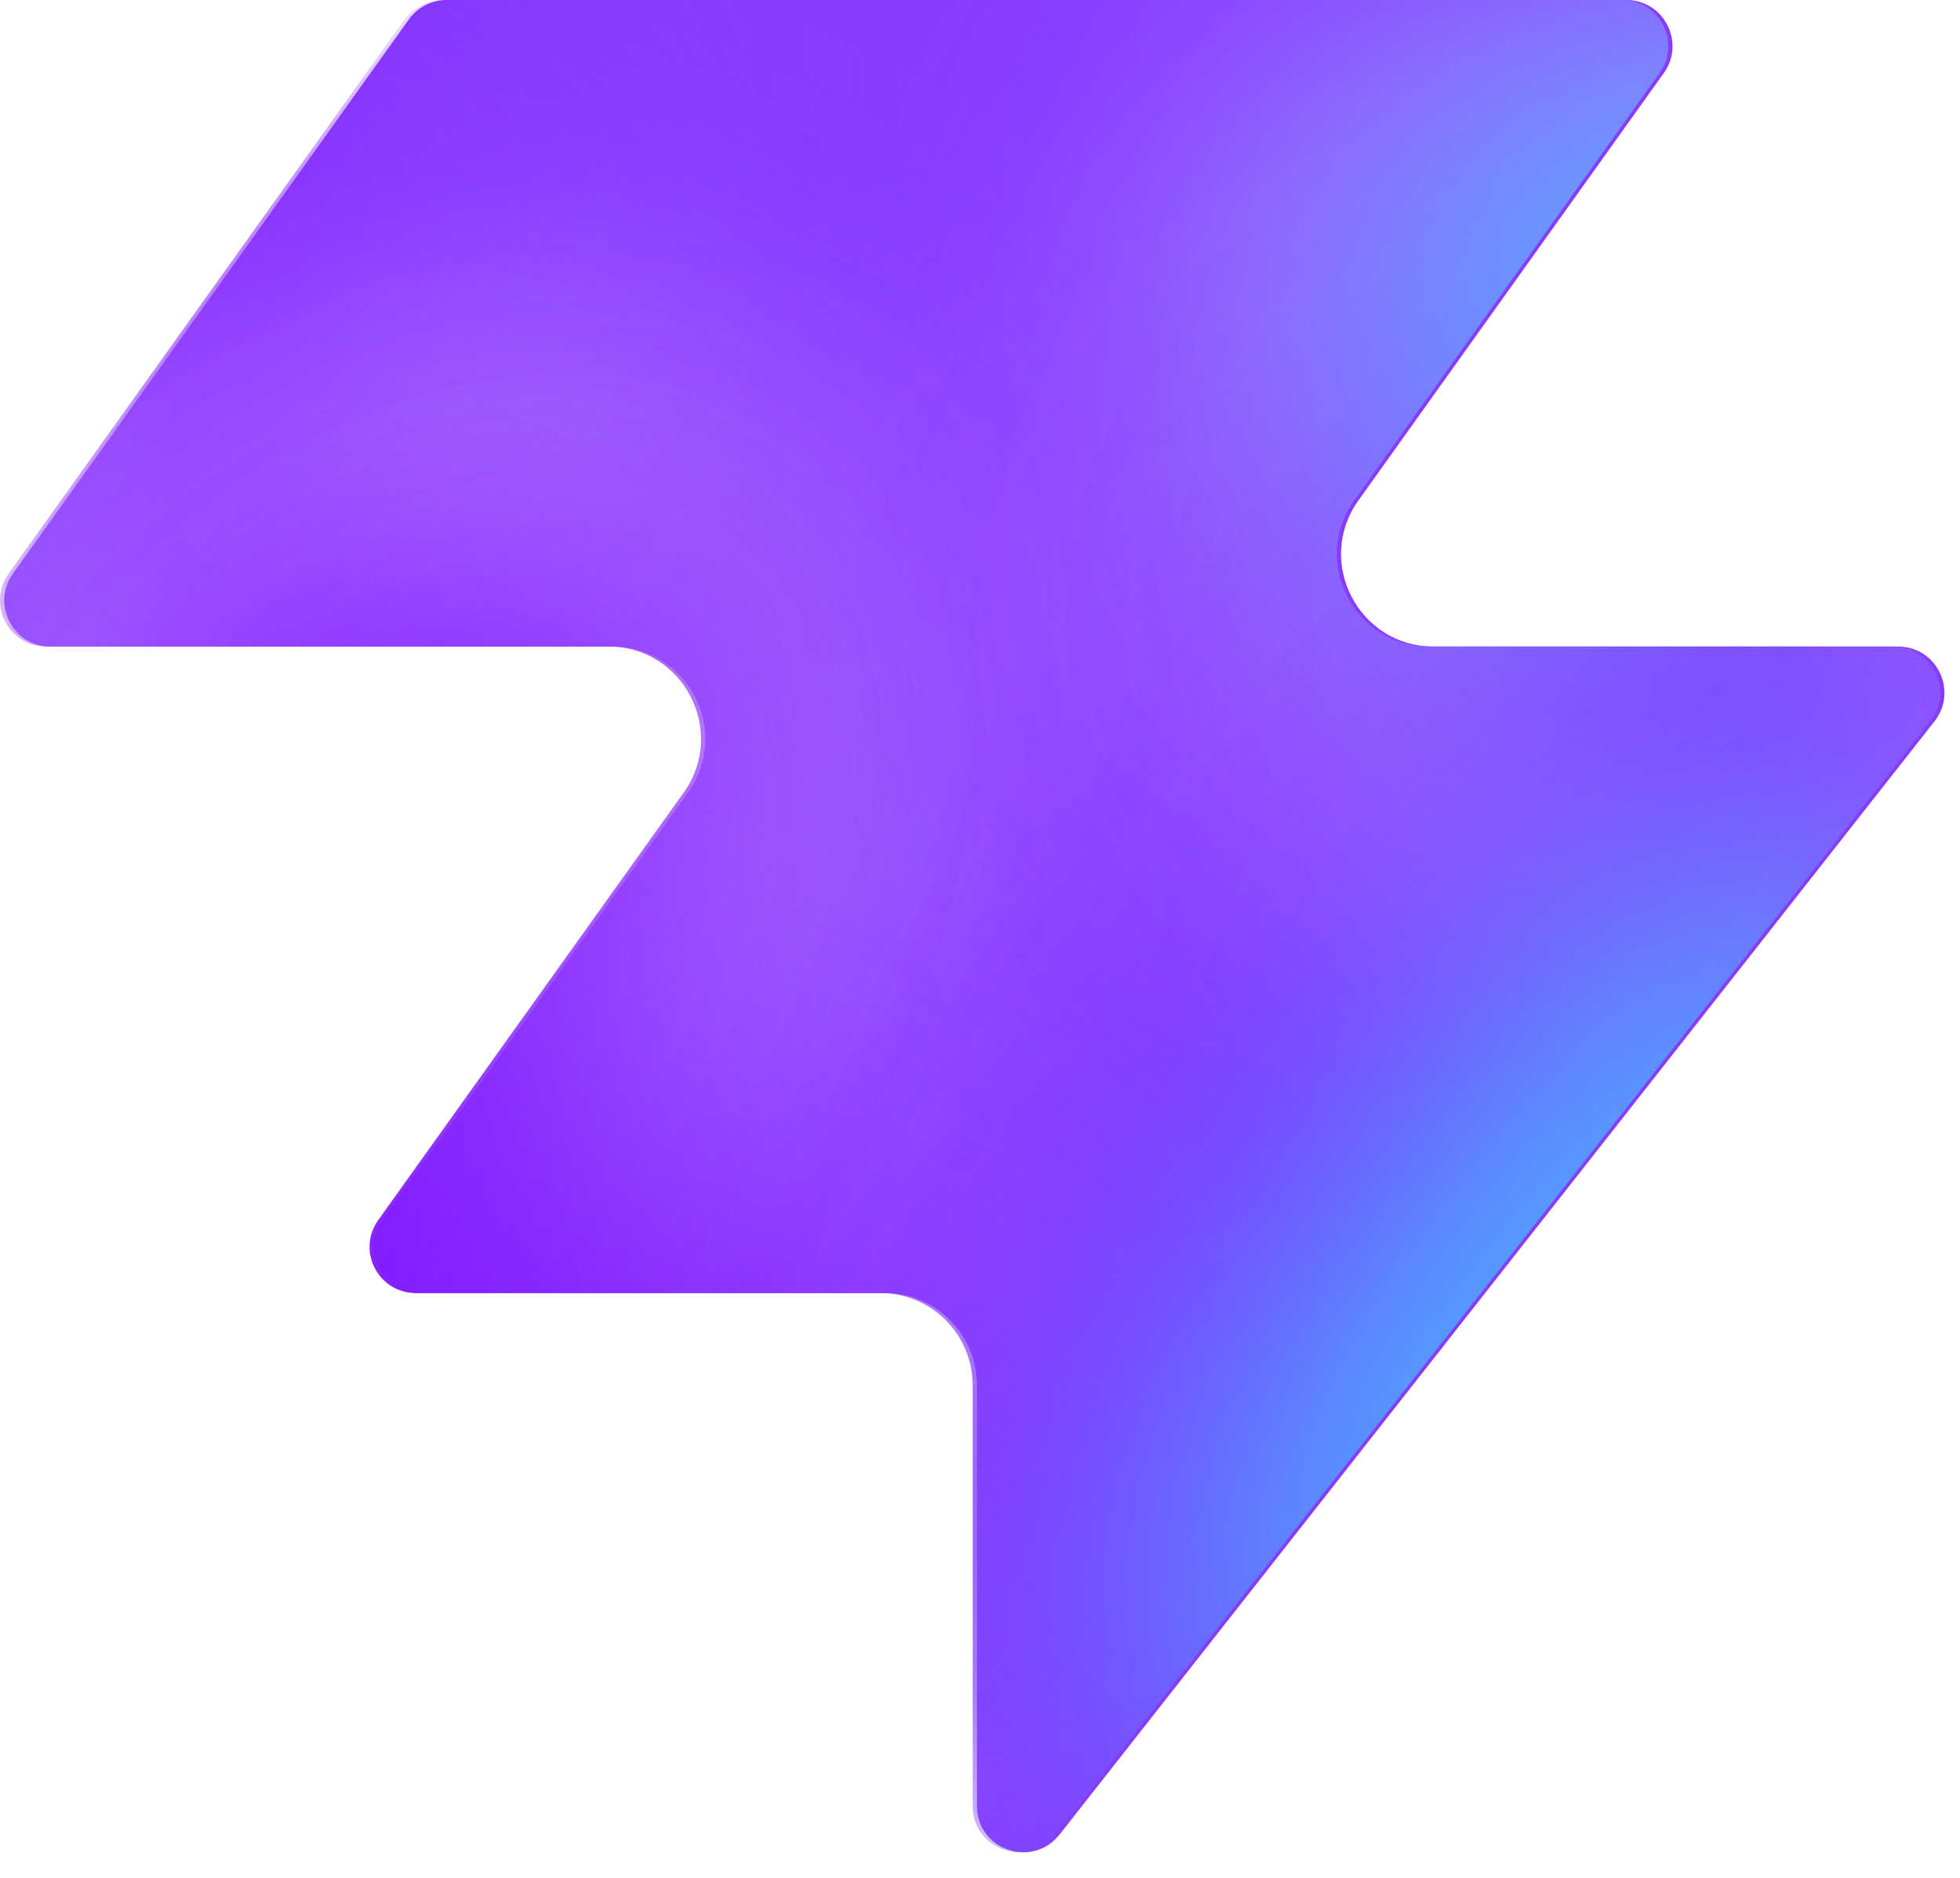
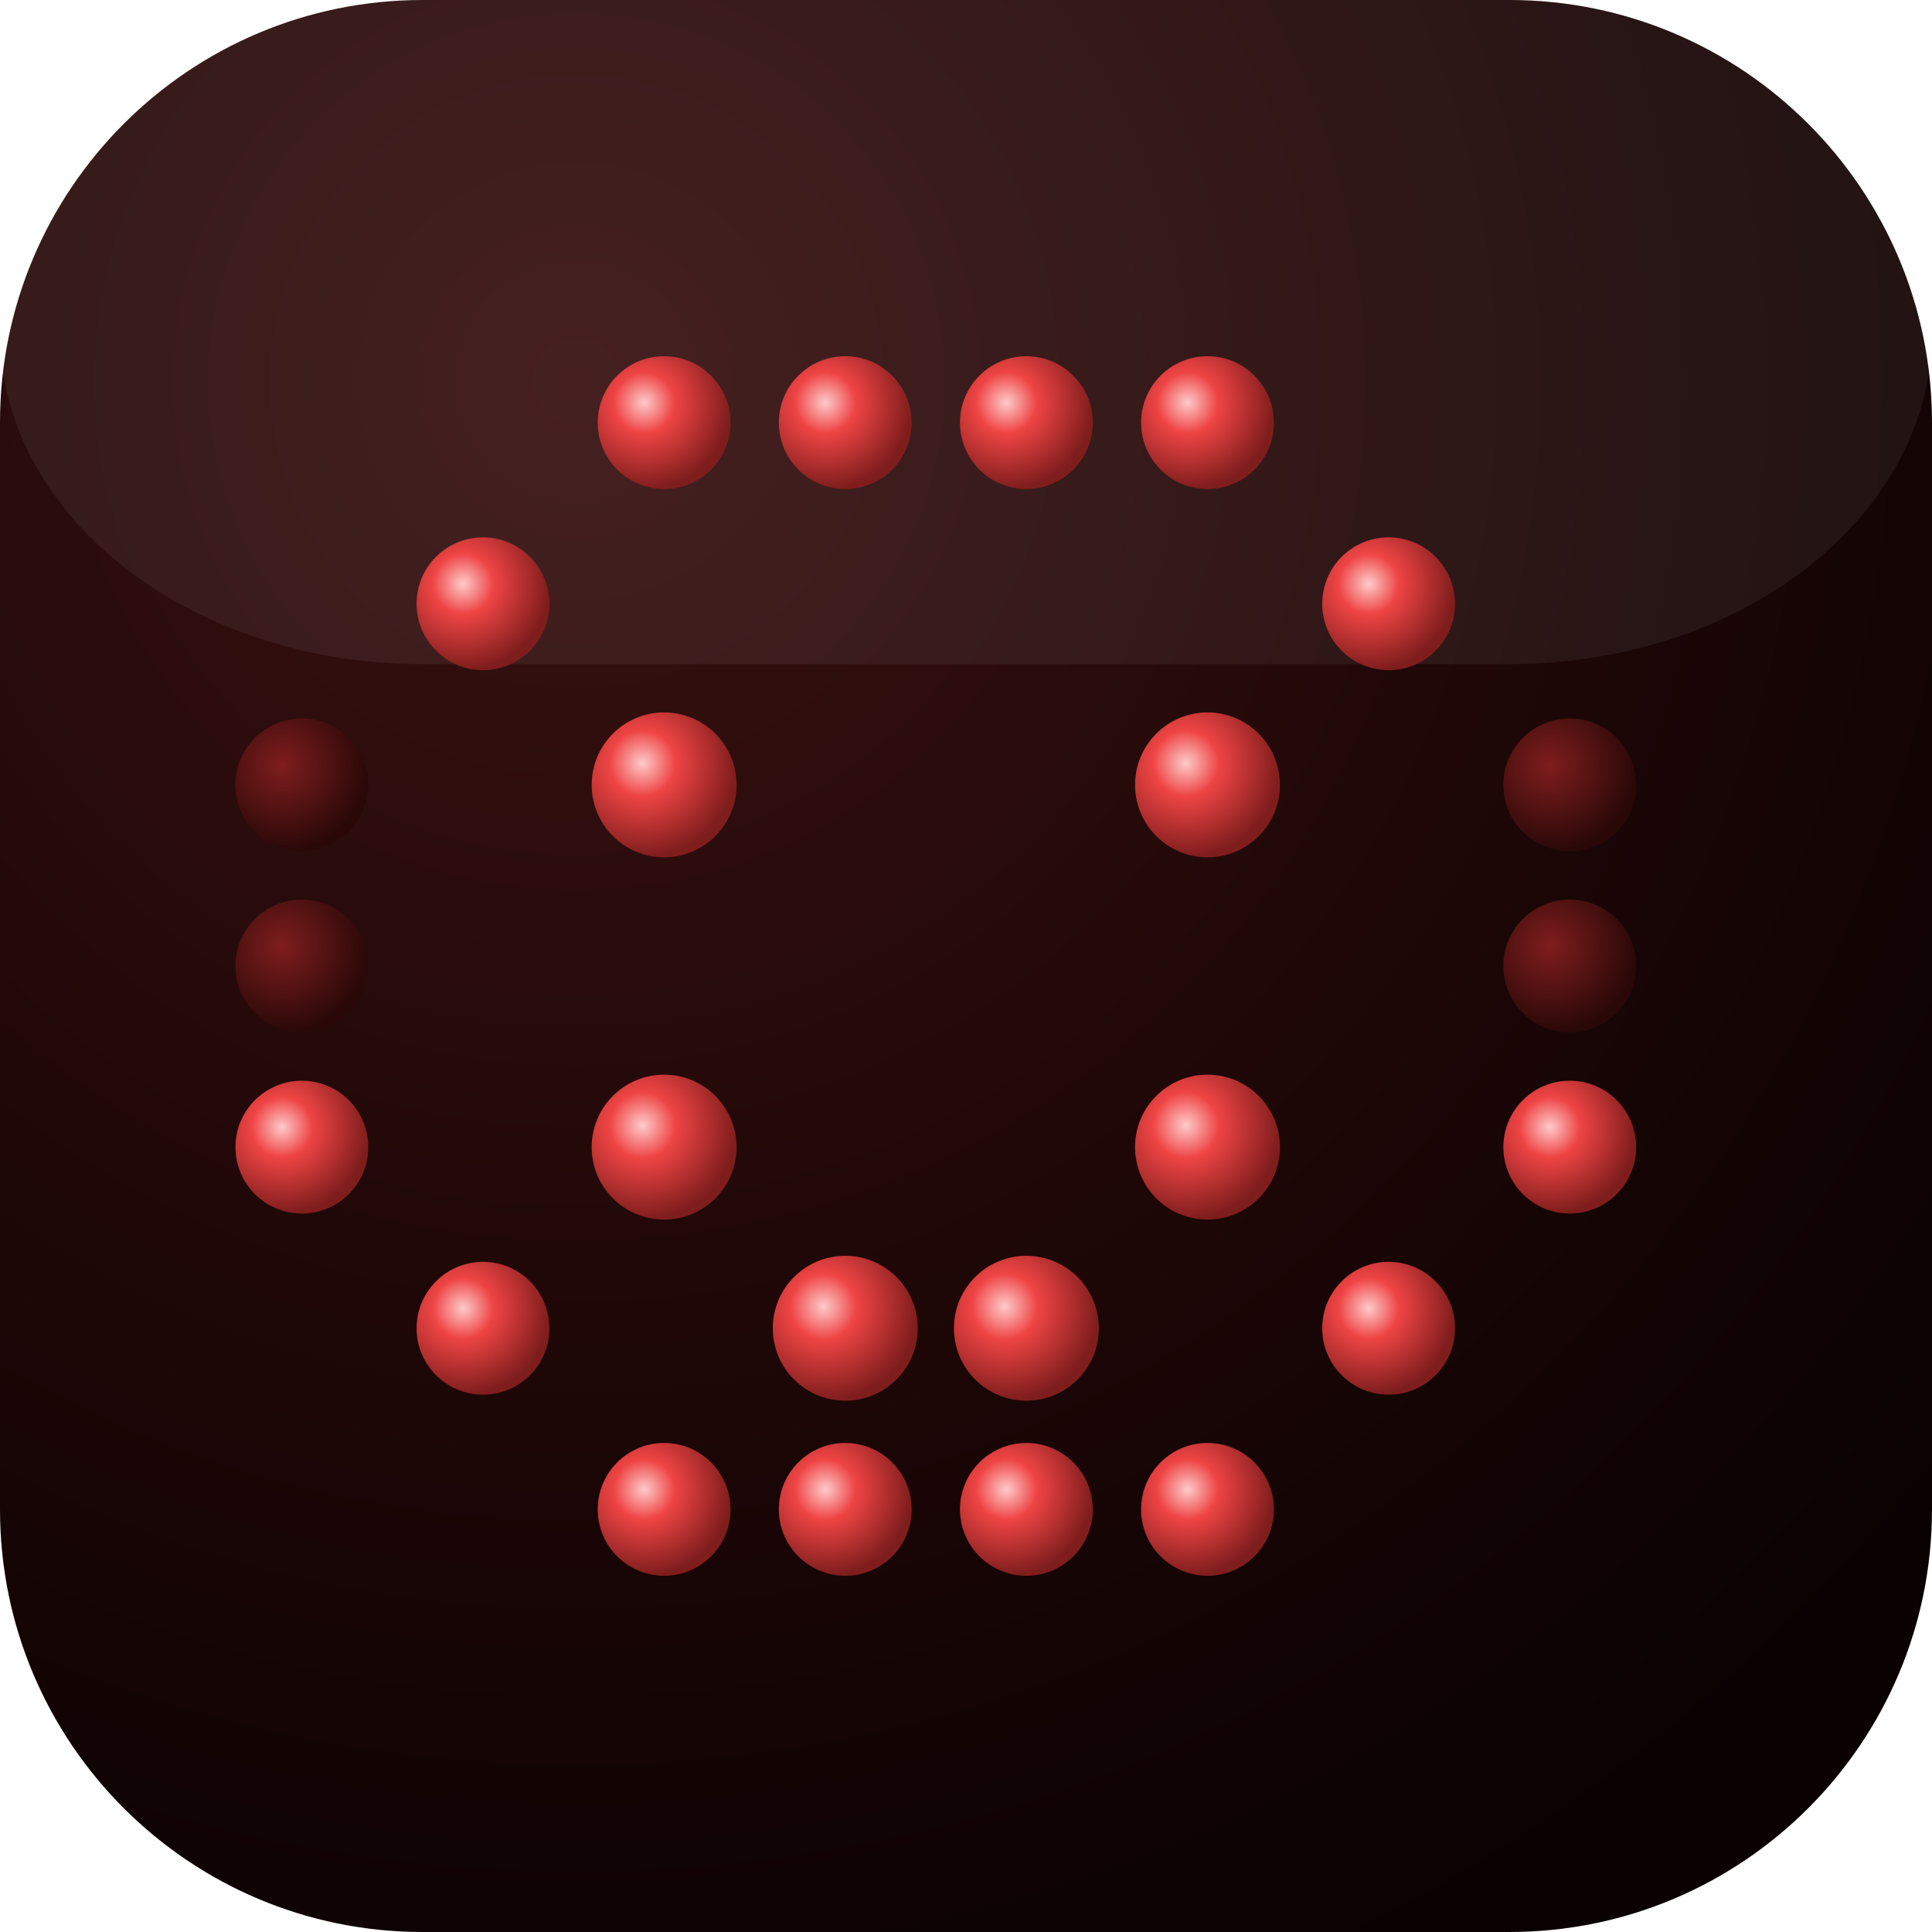
- <svg xmlns="http://www.w3.org/2000/svg" width="48" height="46" fill="none" viewBox="0 0 48 46">
-   <path fill="#863bff" d="M25.946 44.938c-.664.845-2.021.375-2.021-.698V33.937a2.26 2.26 0 0 0-2.262-2.262H10.287c-.92 0-1.456-1.04-.92-1.788l7.48-10.471c1.07-1.497 0-3.578-1.842-3.578H1.237c-.92 0-1.456-1.04-.92-1.788L10.013.474c.214-.297.556-.474.92-.474h28.894c.92 0 1.456 1.04.92 1.788l-7.48 10.471c-1.07 1.498 0 3.579 1.842 3.579h11.377c.943 0 1.473 1.088.89 1.83L25.947 44.94z" style="fill:#863bff;fill:color(display-p3 .525 .23 1);fill-opacity:1" />
-   <mask id="a" width="48" height="46" x="0" y="0" maskUnits="userSpaceOnUse" style="mask-type:alpha">
-     <path fill="#000" d="M25.842 44.938c-.664.844-2.021.375-2.021-.698V33.937a2.26 2.26 0 0 0-2.262-2.262H10.183c-.92 0-1.456-1.04-.92-1.788l7.48-10.471c1.07-1.498 0-3.579-1.842-3.579H1.133c-.92 0-1.456-1.04-.92-1.787L9.91.473c.214-.297.556-.474.92-.474h28.894c.92 0 1.456 1.04.92 1.788l-7.48 10.471c-1.07 1.498 0 3.578 1.842 3.578h11.377c.943 0 1.473 1.088.89 1.832L25.843 44.94z" style="fill:#000;fill-opacity:1" />
-   </mask>
-   <g mask="url(#a)">
-     <g filter="url(#b)">
-       <ellipse cx="5.508" cy="14.704" fill="#ede6ff" rx="5.508" ry="14.704" style="fill:#ede6ff;fill:color(display-p3 .927 .903 1);fill-opacity:1" transform="matrix(.00324 1 1 -.00324 -4.47 31.516)" />
-     </g>
-     <g filter="url(#c)">
-       <ellipse cx="10.399" cy="29.851" fill="#ede6ff" rx="10.399" ry="29.851" style="fill:#ede6ff;fill:color(display-p3 .927 .903 1);fill-opacity:1" transform="matrix(.00324 1 1 -.00324 -39.328 7.883)" />
-     </g>
-     <g filter="url(#d)">
-       <ellipse cx="5.508" cy="30.487" fill="#7e14ff" rx="5.508" ry="30.487" style="fill:#7e14ff;fill:color(display-p3 .492 .077 1);fill-opacity:1" transform="rotate(89.814 -25.913 -14.639)scale(1 -1)" />
-     </g>
-     <g filter="url(#e)">
-       <ellipse cx="5.508" cy="30.599" fill="#7e14ff" rx="5.508" ry="30.599" style="fill:#7e14ff;fill:color(display-p3 .492 .077 1);fill-opacity:1" transform="rotate(89.814 -32.644 -3.334)scale(1 -1)" />
-     </g>
-     <g filter="url(#f)">
-       <ellipse cx="5.508" cy="30.599" fill="#7e14ff" rx="5.508" ry="30.599" style="fill:#7e14ff;fill:color(display-p3 .492 .077 1);fill-opacity:1" transform="matrix(.00324 1 1 -.00324 -34.34 30.47)" />
-     </g>
-     <g filter="url(#g)">
-       <ellipse cx="14.072" cy="22.078" fill="#ede6ff" rx="14.072" ry="22.078" style="fill:#ede6ff;fill:color(display-p3 .927 .903 1);fill-opacity:1" transform="rotate(93.35 24.506 48.493)scale(-1 1)" />
-     </g>
-     <g filter="url(#h)">
-       <ellipse cx="3.47" cy="21.501" fill="#7e14ff" rx="3.47" ry="21.501" style="fill:#7e14ff;fill:color(display-p3 .492 .077 1);fill-opacity:1" transform="rotate(89.009 28.708 47.59)scale(-1 1)" />
-     </g>
-     <g filter="url(#i)">
-       <ellipse cx="3.47" cy="21.501" fill="#7e14ff" rx="3.47" ry="21.501" style="fill:#7e14ff;fill:color(display-p3 .492 .077 1);fill-opacity:1" transform="rotate(89.009 28.708 47.59)scale(-1 1)" />
-     </g>
-     <g filter="url(#j)">
-       <ellipse cx=".387" cy="8.972" fill="#7e14ff" rx="4.407" ry="29.108" style="fill:#7e14ff;fill:color(display-p3 .492 .077 1);fill-opacity:1" transform="rotate(39.51 .387 8.972)" />
-     </g>
-     <g filter="url(#k)">
-       <ellipse cx="47.523" cy="-6.092" fill="#7e14ff" rx="4.407" ry="29.108" style="fill:#7e14ff;fill:color(display-p3 .492 .077 1);fill-opacity:1" transform="rotate(37.892 47.523 -6.092)" />
-     </g>
-     <g filter="url(#l)">
-       <ellipse cx="41.412" cy="6.333" fill="#47bfff" rx="5.971" ry="9.665" style="fill:#47bfff;fill:color(display-p3 .28 .748 1);fill-opacity:1" transform="rotate(37.892 41.412 6.333)" />
-     </g>
-     <g filter="url(#m)">
-       <ellipse cx="-1.879" cy="38.332" fill="#7e14ff" rx="4.407" ry="29.108" style="fill:#7e14ff;fill:color(display-p3 .492 .077 1);fill-opacity:1" transform="rotate(37.892 -1.88 38.332)" />
-     </g>
-     <g filter="url(#n)">
-       <ellipse cx="-1.879" cy="38.332" fill="#7e14ff" rx="4.407" ry="29.108" style="fill:#7e14ff;fill:color(display-p3 .492 .077 1);fill-opacity:1" transform="rotate(37.892 -1.88 38.332)" />
-     </g>
-     <g filter="url(#o)">
-       <ellipse cx="35.651" cy="29.907" fill="#7e14ff" rx="4.407" ry="29.108" style="fill:#7e14ff;fill:color(display-p3 .492 .077 1);fill-opacity:1" transform="rotate(37.892 35.651 29.907)" />
-     </g>
-     <g filter="url(#p)">
-       <ellipse cx="38.418" cy="32.4" fill="#47bfff" rx="5.971" ry="15.297" style="fill:#47bfff;fill:color(display-p3 .28 .748 1);fill-opacity:1" transform="rotate(37.892 38.418 32.4)" />
-     </g>
+ <svg xmlns="http://www.w3.org/2000/svg" viewBox="0 0 64 64">
+   <defs>
+     <radialGradient id="bg" cx="30%" cy="20%" r="90%">
+       <stop offset="0%" stop-color="#3a1212" />
+       <stop offset="60%" stop-color="#1c0606" />
+       <stop offset="100%" stop-color="#0a0202" />
+     </radialGradient>
+     <radialGradient id="led" cx="35%" cy="35%" r="65%">
+       <stop offset="0%" stop-color="#fecaca" />
+       <stop offset="35%" stop-color="#ef4444" />
+       <stop offset="100%" stop-color="#7f1d1d" />
+     </radialGradient>
+     <radialGradient id="ledDim" cx="35%" cy="35%" r="65%">
+       <stop offset="0%" stop-color="#7f1d1d" />
+       <stop offset="100%" stop-color="#2a0808" />
+     </radialGradient>
+   </defs>
+   <rect width="64" height="64" rx="14" fill="url(#bg)" />
+   <rect x="0" y="0" width="64" height="22" rx="14" fill="rgba(255,255,255,0.06)" />
+   <g>
+     <circle cx="22" cy="14" r="2.2" fill="url(#led)" />
+     <circle cx="28" cy="14" r="2.2" fill="url(#led)" />
+     <circle cx="34" cy="14" r="2.2" fill="url(#led)" />
+     <circle cx="40" cy="14" r="2.2" fill="url(#led)" />
+     <circle cx="16" cy="20" r="2.2" fill="url(#led)" />
+     <circle cx="46" cy="20" r="2.2" fill="url(#led)" />
+     <circle cx="10" cy="26" r="2.2" fill="url(#ledDim)" />
+     <circle cx="22" cy="26" r="2.4" fill="url(#led)" />
+     <circle cx="40" cy="26" r="2.4" fill="url(#led)" />
+     <circle cx="52" cy="26" r="2.2" fill="url(#ledDim)" />
+     <circle cx="10" cy="32" r="2.2" fill="url(#ledDim)" />
+     <circle cx="52" cy="32" r="2.2" fill="url(#ledDim)" />
+     <circle cx="10" cy="38" r="2.2" fill="url(#led)" />
+     <circle cx="22" cy="38" r="2.4" fill="url(#led)" />
+     <circle cx="40" cy="38" r="2.4" fill="url(#led)" />
+     <circle cx="52" cy="38" r="2.2" fill="url(#led)" />
+     <circle cx="16" cy="44" r="2.2" fill="url(#led)" />
+     <circle cx="28" cy="44" r="2.4" fill="url(#led)" />
+     <circle cx="34" cy="44" r="2.4" fill="url(#led)" />
+     <circle cx="46" cy="44" r="2.2" fill="url(#led)" />
+     <circle cx="22" cy="50" r="2.2" fill="url(#led)" />
+     <circle cx="28" cy="50" r="2.2" fill="url(#led)" />
+     <circle cx="34" cy="50" r="2.2" fill="url(#led)" />
+     <circle cx="40" cy="50" r="2.2" fill="url(#led)" />
  </g>
-   <defs>
-     <filter id="b" width="60.045" height="41.654" x="-19.77" y="16.149" color-interpolation-filters="sRGB" filterUnits="userSpaceOnUse">
-       <feFlood flood-opacity="0" result="BackgroundImageFix" />
-       <feBlend in="SourceGraphic" in2="BackgroundImageFix" result="shape" />
-       <feGaussianBlur result="effect1_foregroundBlur_2002_17158" stdDeviation="7.659" />
-     </filter>
-     <filter id="c" width="90.34" height="51.437" x="-54.613" y="-7.533" color-interpolation-filters="sRGB" filterUnits="userSpaceOnUse">
-       <feFlood flood-opacity="0" result="BackgroundImageFix" />
-       <feBlend in="SourceGraphic" in2="BackgroundImageFix" result="shape" />
-       <feGaussianBlur result="effect1_foregroundBlur_2002_17158" stdDeviation="7.659" />
-     </filter>
-     <filter id="d" width="79.355" height="29.4" x="-49.64" y="2.03" color-interpolation-filters="sRGB" filterUnits="userSpaceOnUse">
-       <feFlood flood-opacity="0" result="BackgroundImageFix" />
-       <feBlend in="SourceGraphic" in2="BackgroundImageFix" result="shape" />
-       <feGaussianBlur result="effect1_foregroundBlur_2002_17158" stdDeviation="4.596" />
-     </filter>
-     <filter id="e" width="79.579" height="29.4" x="-45.045" y="20.029" color-interpolation-filters="sRGB" filterUnits="userSpaceOnUse">
-       <feFlood flood-opacity="0" result="BackgroundImageFix" />
-       <feBlend in="SourceGraphic" in2="BackgroundImageFix" result="shape" />
-       <feGaussianBlur result="effect1_foregroundBlur_2002_17158" stdDeviation="4.596" />
-     </filter>
-     <filter id="f" width="79.579" height="29.4" x="-43.513" y="21.178" color-interpolation-filters="sRGB" filterUnits="userSpaceOnUse">
-       <feFlood flood-opacity="0" result="BackgroundImageFix" />
-       <feBlend in="SourceGraphic" in2="BackgroundImageFix" result="shape" />
-       <feGaussianBlur result="effect1_foregroundBlur_2002_17158" stdDeviation="4.596" />
-     </filter>
-     <filter id="g" width="74.749" height="58.852" x="15.756" y="-17.901" color-interpolation-filters="sRGB" filterUnits="userSpaceOnUse">
-       <feFlood flood-opacity="0" result="BackgroundImageFix" />
-       <feBlend in="SourceGraphic" in2="BackgroundImageFix" result="shape" />
-       <feGaussianBlur result="effect1_foregroundBlur_2002_17158" stdDeviation="7.659" />
-     </filter>
-     <filter id="h" width="61.377" height="25.362" x="23.548" y="2.284" color-interpolation-filters="sRGB" filterUnits="userSpaceOnUse">
-       <feFlood flood-opacity="0" result="BackgroundImageFix" />
-       <feBlend in="SourceGraphic" in2="BackgroundImageFix" result="shape" />
-       <feGaussianBlur result="effect1_foregroundBlur_2002_17158" stdDeviation="4.596" />
-     </filter>
-     <filter id="i" width="61.377" height="25.362" x="23.548" y="2.284" color-interpolation-filters="sRGB" filterUnits="userSpaceOnUse">
-       <feFlood flood-opacity="0" result="BackgroundImageFix" />
-       <feBlend in="SourceGraphic" in2="BackgroundImageFix" result="shape" />
-       <feGaussianBlur result="effect1_foregroundBlur_2002_17158" stdDeviation="4.596" />
-     </filter>
-     <filter id="j" width="56.045" height="63.649" x="-27.636" y="-22.853" color-interpolation-filters="sRGB" filterUnits="userSpaceOnUse">
-       <feFlood flood-opacity="0" result="BackgroundImageFix" />
-       <feBlend in="SourceGraphic" in2="BackgroundImageFix" result="shape" />
-       <feGaussianBlur result="effect1_foregroundBlur_2002_17158" stdDeviation="4.596" />
-     </filter>
-     <filter id="k" width="54.814" height="64.646" x="20.116" y="-38.415" color-interpolation-filters="sRGB" filterUnits="userSpaceOnUse">
-       <feFlood flood-opacity="0" result="BackgroundImageFix" />
-       <feBlend in="SourceGraphic" in2="BackgroundImageFix" result="shape" />
-       <feGaussianBlur result="effect1_foregroundBlur_2002_17158" stdDeviation="4.596" />
-     </filter>
-     <filter id="l" width="33.541" height="35.313" x="24.641" y="-11.323" color-interpolation-filters="sRGB" filterUnits="userSpaceOnUse">
-       <feFlood flood-opacity="0" result="BackgroundImageFix" />
-       <feBlend in="SourceGraphic" in2="BackgroundImageFix" result="shape" />
-       <feGaussianBlur result="effect1_foregroundBlur_2002_17158" stdDeviation="4.596" />
-     </filter>
-     <filter id="m" width="54.814" height="64.646" x="-29.286" y="6.009" color-interpolation-filters="sRGB" filterUnits="userSpaceOnUse">
-       <feFlood flood-opacity="0" result="BackgroundImageFix" />
-       <feBlend in="SourceGraphic" in2="BackgroundImageFix" result="shape" />
-       <feGaussianBlur result="effect1_foregroundBlur_2002_17158" stdDeviation="4.596" />
-     </filter>
-     <filter id="n" width="54.814" height="64.646" x="-29.286" y="6.009" color-interpolation-filters="sRGB" filterUnits="userSpaceOnUse">
-       <feFlood flood-opacity="0" result="BackgroundImageFix" />
-       <feBlend in="SourceGraphic" in2="BackgroundImageFix" result="shape" />
-       <feGaussianBlur result="effect1_foregroundBlur_2002_17158" stdDeviation="4.596" />
-     </filter>
-     <filter id="o" width="54.814" height="64.646" x="8.244" y="-2.416" color-interpolation-filters="sRGB" filterUnits="userSpaceOnUse">
-       <feFlood flood-opacity="0" result="BackgroundImageFix" />
-       <feBlend in="SourceGraphic" in2="BackgroundImageFix" result="shape" />
-       <feGaussianBlur result="effect1_foregroundBlur_2002_17158" stdDeviation="4.596" />
-     </filter>
-     <filter id="p" width="39.409" height="43.623" x="18.713" y="10.588" color-interpolation-filters="sRGB" filterUnits="userSpaceOnUse">
-       <feFlood flood-opacity="0" result="BackgroundImageFix" />
-       <feBlend in="SourceGraphic" in2="BackgroundImageFix" result="shape" />
-       <feGaussianBlur result="effect1_foregroundBlur_2002_17158" stdDeviation="4.596" />
-     </filter>
-   </defs>
</svg>
